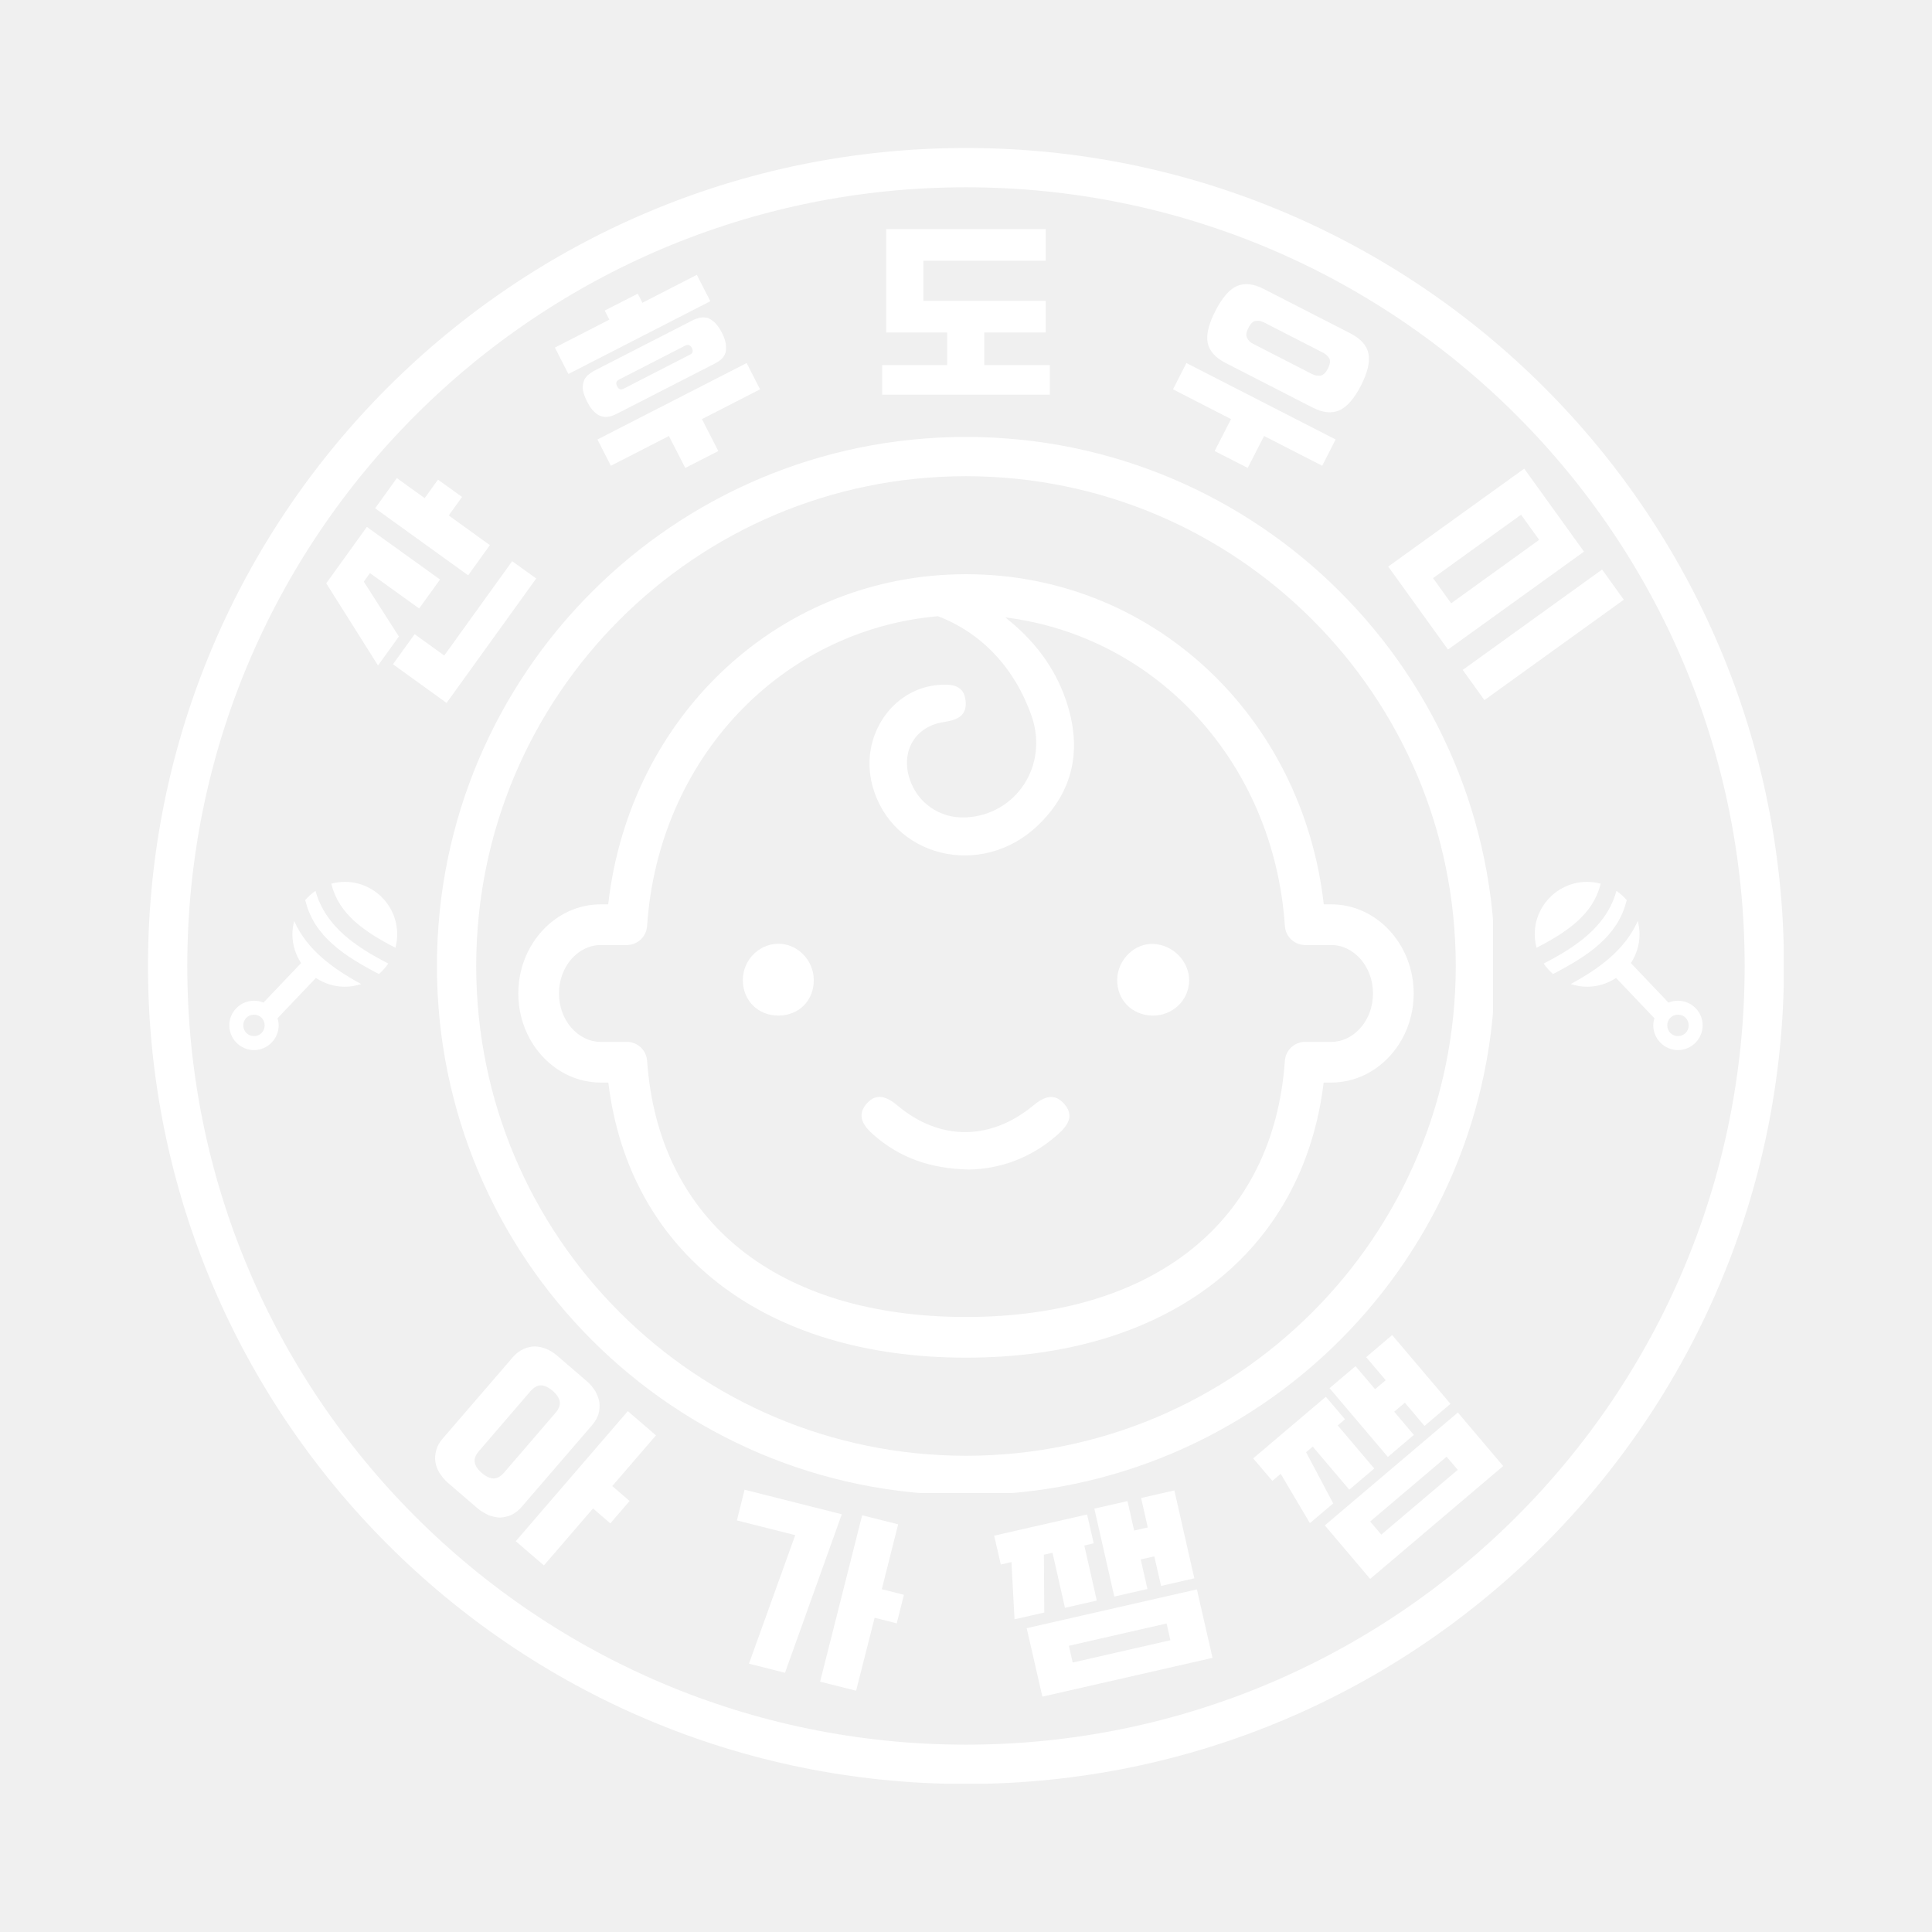
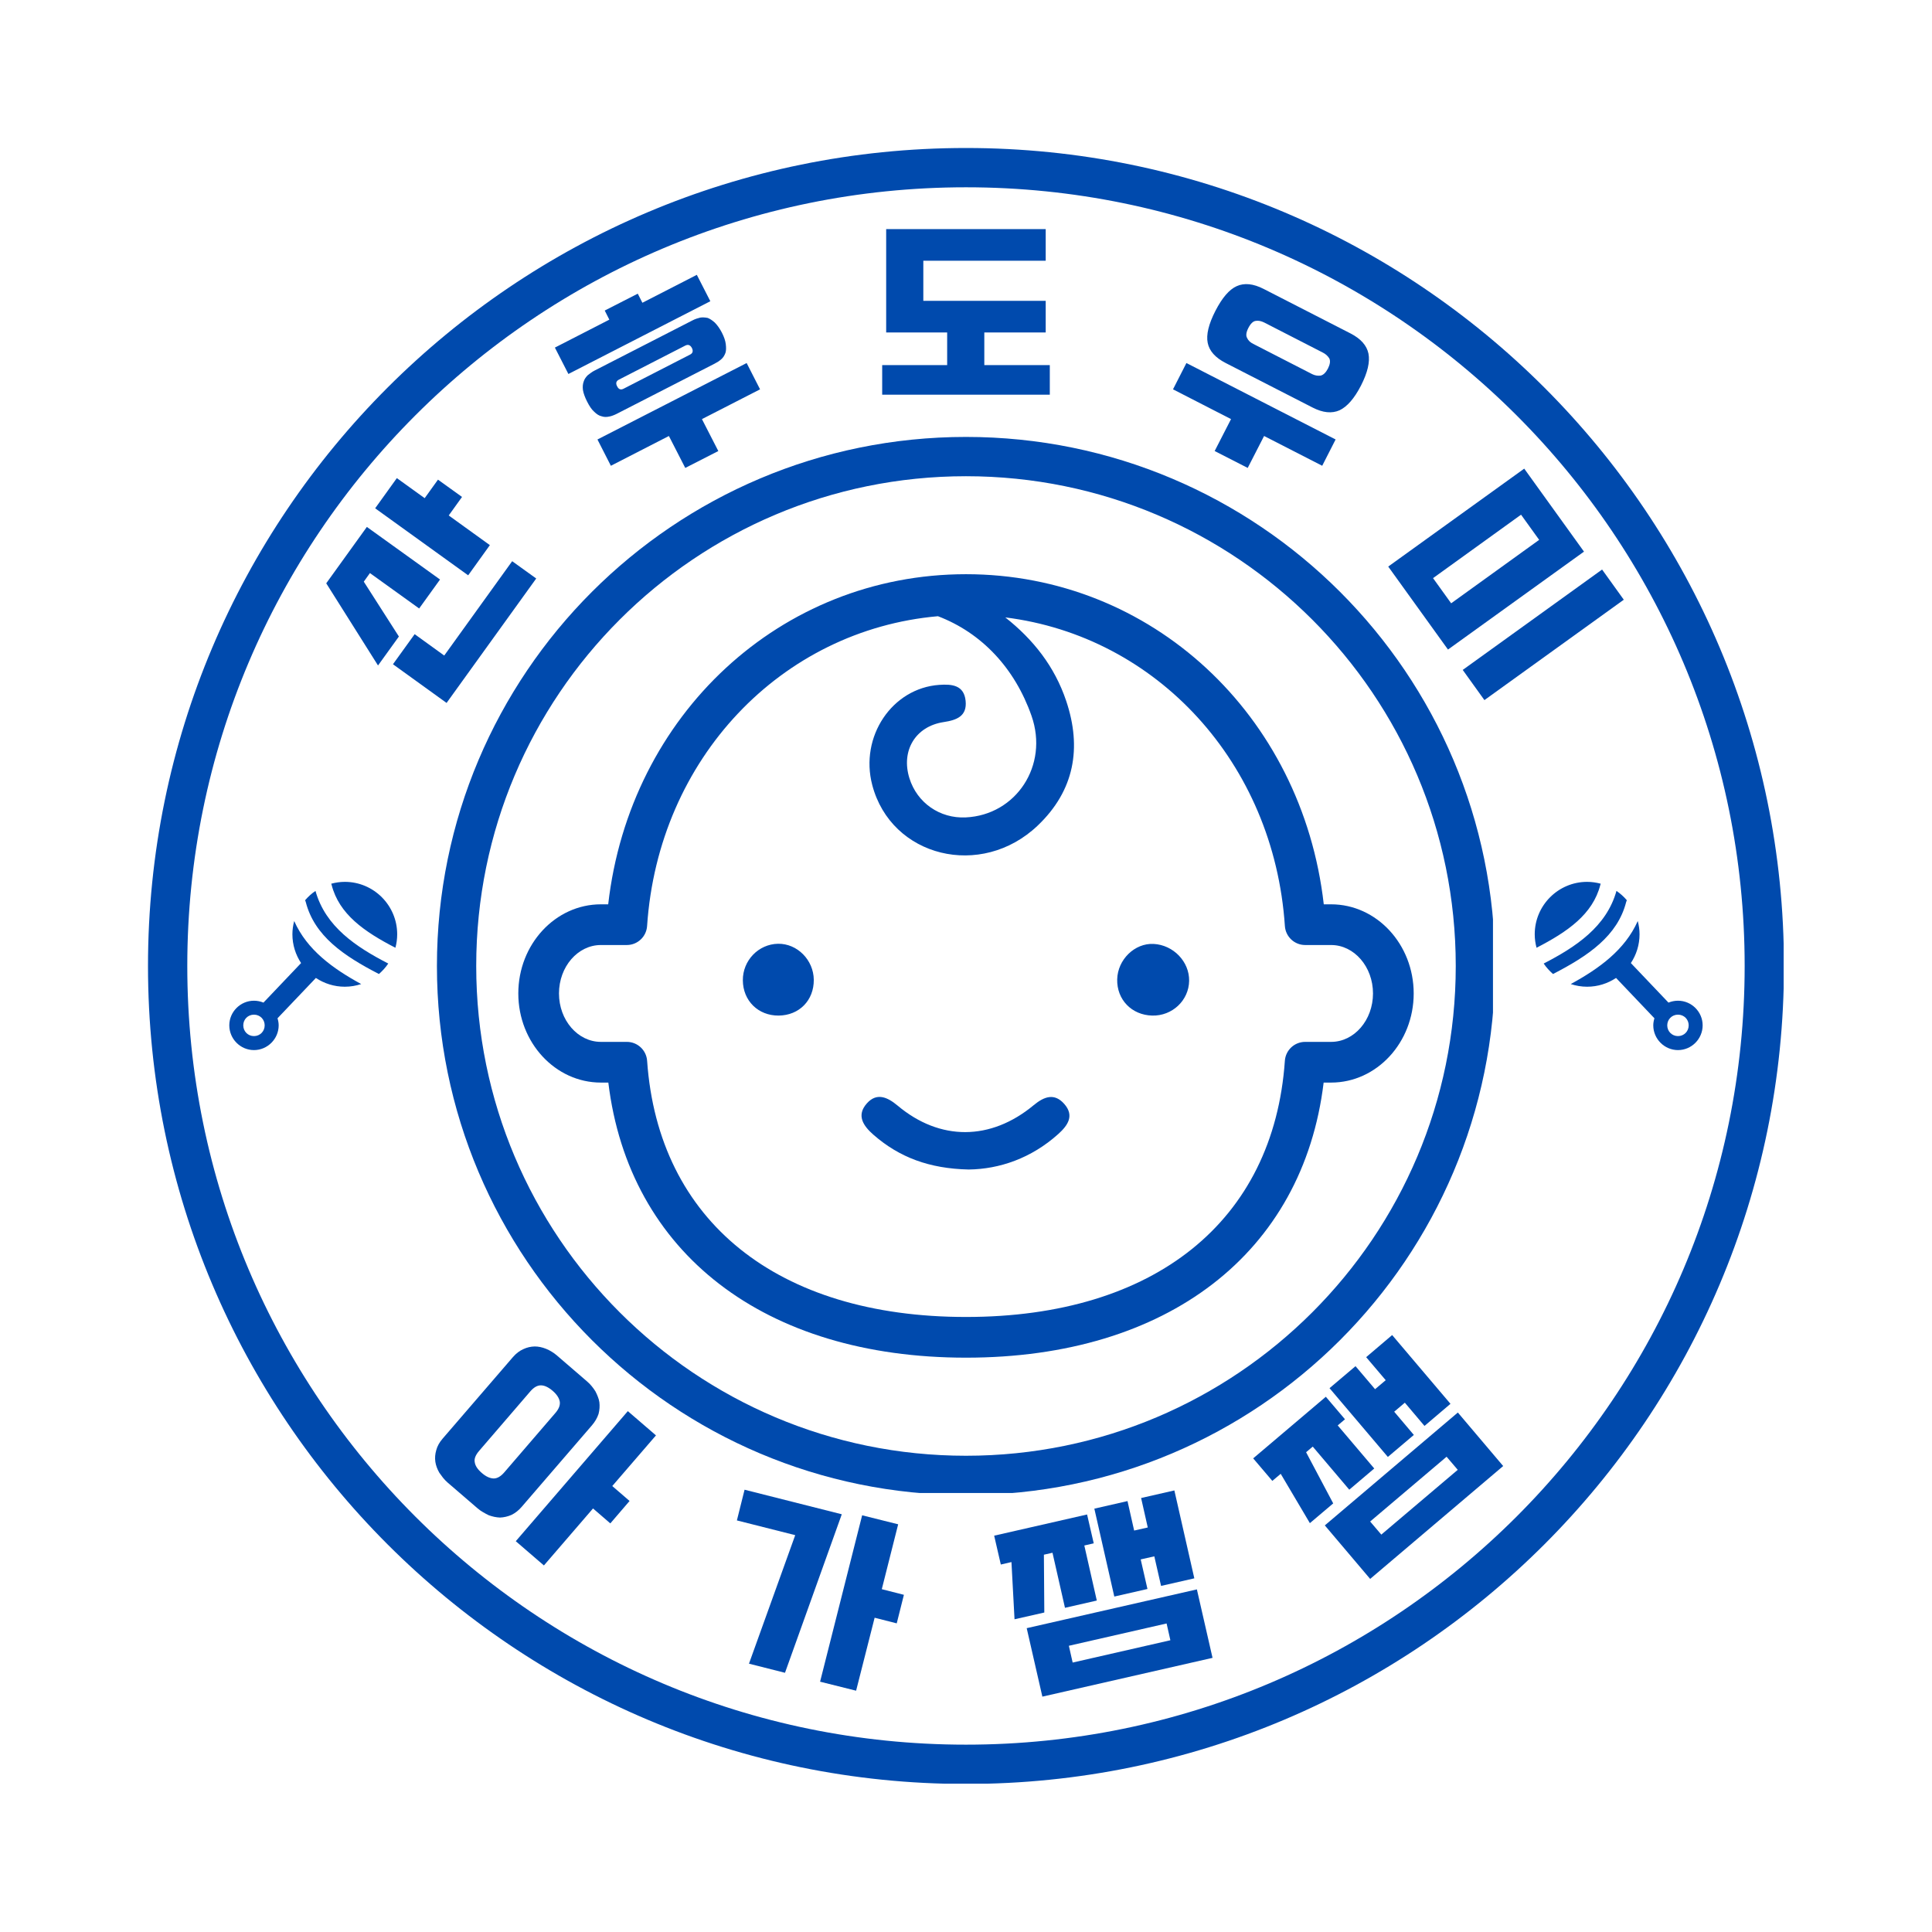
<svg xmlns="http://www.w3.org/2000/svg" width="500" zoomAndPan="magnify" viewBox="40 40 295 295" height="500" preserveAspectRatio="xMidYMid meet" version="1.0">
+   <rect x="40" y="40" width="295" height="295" fill="#ffffff" />
  <defs>
    <g />
    <clipPath id="83e9027c80">
      <path d="M 62.598 62.598 L 312.348 62.598 L 312.348 312.348 L 62.598 312.348 Z M 62.598 62.598 " clip-rule="nonzero" />
    </clipPath>
    <clipPath id="b76fe95cca">
      <path d="M 187.496 62.598 C 118.516 62.598 62.598 118.516 62.598 187.496 C 62.598 256.477 118.516 312.395 187.496 312.395 C 256.477 312.395 312.395 256.477 312.395 187.496 C 312.395 118.516 256.477 62.598 187.496 62.598 Z M 187.496 62.598 " clip-rule="nonzero" />
    </clipPath>
    <clipPath id="6d9e173ecb">
      <path d="M 106.715 106.715 L 267.965 106.715 L 267.965 267.965 L 106.715 267.965 Z M 106.715 106.715 " clip-rule="nonzero" />
    </clipPath>
    <clipPath id="151e768845">
      <path d="M 187.496 106.715 C 142.883 106.715 106.715 142.883 106.715 187.496 C 106.715 232.113 142.883 268.281 187.496 268.281 C 232.113 268.281 268.281 232.113 268.281 187.496 C 268.281 142.883 232.113 106.715 187.496 106.715 Z M 187.496 106.715 " clip-rule="nonzero" />
    </clipPath>
    <clipPath id="ddeb3f4527">
      <path d="M 119.031 127.676 L 256 127.676 L 256 247.676 L 119.031 247.676 Z M 119.031 127.676 " clip-rule="nonzero" />
    </clipPath>
    <clipPath id="e191f6f499">
      <path d="M 200.316 0.652 L 226.336 0.652 L 226.336 26.672 L 200.316 26.672 Z M 200.316 0.652 " clip-rule="nonzero" />
    </clipPath>
    <clipPath id="df4fb35d18">
      <path d="M 0.316 0.652 L 26 0.652 L 26 26.672 L 0.316 26.672 Z M 0.316 0.652 " clip-rule="nonzero" />
    </clipPath>
    <clipPath id="ea7beffecc">
      <rect x="0" width="27" y="0" height="27" />
    </clipPath>
    <clipPath id="72dfacd343">
      <path d="M 1 0.652 L 27 0.652 L 27 26.672 L 1 26.672 Z M 1 0.652 " clip-rule="nonzero" />
    </clipPath>
    <clipPath id="572122c2ee">
      <rect x="0" width="227" y="0" height="28" />
    </clipPath>
  </defs>
  <g clip-path="url(#83e9027c80)">
    <g clip-path="url(#b76fe95cca)">
-       <path stroke-linecap="butt" transform="matrix(0.75, 0, 0, 0.75, 62.59842, 62.59842)" fill="none" stroke-linejoin="miter" d="M 166.53 -0.001 C 74.556 -0.001 -0.001 74.556 -0.001 166.53 C -0.001 258.504 74.556 333.062 166.53 333.062 C 258.504 333.062 333.062 258.504 333.062 166.53 C 333.062 74.556 258.504 -0.001 166.53 -0.001 Z M 166.53 -0.001 " stroke="#ffffff" stroke-width="16" stroke-opacity="1" stroke-miterlimit="4" />
+       <path stroke-linecap="butt" transform="matrix(0.75, 0, 0, 0.75, 62.59842, 62.59842)" fill="none" stroke-linejoin="miter" d="M 166.53 -0.001 C 74.556 -0.001 -0.001 74.556 -0.001 166.53 C -0.001 258.504 74.556 333.062 166.53 333.062 C 258.504 333.062 333.062 258.504 333.062 166.53 C 333.062 74.556 258.504 -0.001 166.53 -0.001 Z M 166.53 -0.001 " stroke="#004AAD" stroke-width="16" stroke-opacity="1" stroke-miterlimit="4" />
    </g>
  </g>
  <g clip-path="url(#6d9e173ecb)">
    <g clip-path="url(#151e768845)">
-       <path stroke-linecap="butt" transform="matrix(0.75, 0, 0, 0.75, 106.7141, 106.7141)" fill="none" stroke-linejoin="miter" d="M 107.709 0.001 C 48.225 0.001 0.001 48.225 0.001 107.709 C 0.001 167.199 48.225 215.423 107.709 215.423 C 167.199 215.423 215.423 167.199 215.423 107.709 C 215.423 48.225 167.199 0.001 107.709 0.001 Z M 107.709 0.001 " stroke="#ffffff" stroke-width="16" stroke-opacity="1" stroke-miterlimit="4" />
+       <path stroke-linecap="butt" transform="matrix(0.75, 0, 0, 0.75, 106.7141, 106.7141)" fill="none" stroke-linejoin="miter" d="M 107.709 0.001 C 48.225 0.001 0.001 48.225 0.001 107.709 C 0.001 167.199 48.225 215.423 107.709 215.423 C 167.199 215.423 215.423 167.199 215.423 107.709 C 215.423 48.225 167.199 0.001 107.709 0.001 Z M 107.709 0.001 " stroke="#004AAD" stroke-width="16" stroke-opacity="1" stroke-miterlimit="4" />
    </g>
  </g>
  <g clip-path="url(#ddeb3f4527)">
-     <path fill="#ffffff" d="M 164.258 189.605 C 164.285 192.746 162.031 195.043 158.895 195.07 C 155.777 195.094 153.449 192.809 153.426 189.695 C 153.398 186.664 155.812 184.156 158.801 184.105 C 161.73 184.059 164.227 186.574 164.258 189.605 Z M 221.57 189.77 C 221.523 192.766 218.984 195.148 215.93 195.07 C 212.797 194.992 210.516 192.633 210.586 189.539 C 210.656 186.516 213.266 183.98 216.148 184.129 C 219.168 184.289 221.621 186.84 221.57 189.77 Z M 202.508 208.566 C 204.066 210.344 203.066 211.824 201.594 213.152 C 197.469 216.863 192.59 218.52 187.906 218.574 C 181.902 218.441 177.32 216.719 173.379 213.277 C 171.797 211.895 170.73 210.305 172.367 208.473 C 173.871 206.789 175.5 207.512 177.062 208.82 C 183.512 214.234 191.262 214.211 197.836 208.75 C 199.43 207.43 201 206.848 202.508 208.566 Z M 243.25 199.086 L 239.289 199.086 C 237.652 199.086 236.301 200.348 236.188 201.977 C 234.48 226.469 216.277 241.09 187.5 241.09 C 158.719 241.09 140.52 226.469 138.809 201.977 C 138.695 200.348 137.344 199.086 135.711 199.086 L 131.75 199.086 C 128.223 199.086 125.352 195.77 125.352 191.691 C 125.352 187.613 128.223 184.297 131.75 184.297 L 135.707 184.297 C 137.34 184.297 138.695 183.031 138.805 181.398 C 140.523 155.824 159.285 136.199 183.215 134.09 C 189.895 136.637 194.953 142.02 197.504 149.301 C 200.164 156.887 195.145 164.449 187.461 164.812 C 183.5 165 180.031 162.586 178.859 158.824 C 177.555 154.652 179.758 150.914 184.078 150.258 C 186.105 149.953 187.68 149.348 187.441 147.008 C 187.195 144.605 185.355 144.441 183.422 144.574 C 176.211 145.074 171.246 152.473 173.184 159.863 C 176.07 170.887 189.832 174.285 198.469 166.039 C 204.062 160.699 205.203 154.191 202.801 147.031 C 201.027 141.75 197.762 137.633 193.5 134.273 C 216.602 137.152 234.516 156.441 236.191 181.398 C 236.301 183.031 237.656 184.297 239.289 184.297 L 243.25 184.297 C 246.773 184.297 249.645 187.613 249.645 191.691 C 249.645 195.77 246.773 199.086 243.25 199.086 Z M 243.25 178.082 L 242.129 178.082 C 238.832 149.145 215.812 127.676 187.5 127.676 C 159.184 127.676 136.164 149.145 132.867 178.082 L 131.75 178.082 C 124.797 178.082 119.141 184.188 119.141 191.691 C 119.141 199.195 124.797 205.301 131.75 205.301 L 132.887 205.301 C 136.039 231.293 156.699 247.305 187.5 247.305 C 218.297 247.305 238.957 231.293 242.109 205.301 L 243.25 205.301 C 250.203 205.301 255.859 199.195 255.859 191.691 C 255.859 184.188 250.203 178.082 243.25 178.082 " fill-opacity="1" fill-rule="nonzero" />
+     <path fill="#004AAD" d="M 164.258 189.605 C 164.285 192.746 162.031 195.043 158.895 195.07 C 155.777 195.094 153.449 192.809 153.426 189.695 C 153.398 186.664 155.812 184.156 158.801 184.105 C 161.73 184.059 164.227 186.574 164.258 189.605 Z M 221.57 189.77 C 221.523 192.766 218.984 195.148 215.93 195.07 C 212.797 194.992 210.516 192.633 210.586 189.539 C 210.656 186.516 213.266 183.98 216.148 184.129 C 219.168 184.289 221.621 186.84 221.57 189.77 Z M 202.508 208.566 C 204.066 210.344 203.066 211.824 201.594 213.152 C 197.469 216.863 192.59 218.52 187.906 218.574 C 181.902 218.441 177.32 216.719 173.379 213.277 C 171.797 211.895 170.73 210.305 172.367 208.473 C 173.871 206.789 175.5 207.512 177.062 208.82 C 183.512 214.234 191.262 214.211 197.836 208.75 C 199.43 207.43 201 206.848 202.508 208.566 Z M 243.25 199.086 L 239.289 199.086 C 237.652 199.086 236.301 200.348 236.188 201.977 C 234.48 226.469 216.277 241.09 187.5 241.09 C 158.719 241.09 140.52 226.469 138.809 201.977 C 138.695 200.348 137.344 199.086 135.711 199.086 L 131.75 199.086 C 128.223 199.086 125.352 195.77 125.352 191.691 C 125.352 187.613 128.223 184.297 131.75 184.297 L 135.707 184.297 C 137.34 184.297 138.695 183.031 138.805 181.398 C 140.523 155.824 159.285 136.199 183.215 134.09 C 189.895 136.637 194.953 142.02 197.504 149.301 C 200.164 156.887 195.145 164.449 187.461 164.812 C 183.5 165 180.031 162.586 178.859 158.824 C 177.555 154.652 179.758 150.914 184.078 150.258 C 186.105 149.953 187.68 149.348 187.441 147.008 C 187.195 144.605 185.355 144.441 183.422 144.574 C 176.211 145.074 171.246 152.473 173.184 159.863 C 176.07 170.887 189.832 174.285 198.469 166.039 C 204.062 160.699 205.203 154.191 202.801 147.031 C 201.027 141.75 197.762 137.633 193.5 134.273 C 216.602 137.152 234.516 156.441 236.191 181.398 C 236.301 183.031 237.656 184.297 239.289 184.297 L 243.25 184.297 C 246.773 184.297 249.645 187.613 249.645 191.691 C 249.645 195.77 246.773 199.086 243.25 199.086 Z M 243.25 178.082 L 242.129 178.082 C 238.832 149.145 215.812 127.676 187.5 127.676 C 159.184 127.676 136.164 149.145 132.867 178.082 L 131.75 178.082 C 124.797 178.082 119.141 184.188 119.141 191.691 C 119.141 199.195 124.797 205.301 131.75 205.301 L 132.887 205.301 C 136.039 231.293 156.699 247.305 187.5 247.305 C 218.297 247.305 238.957 231.293 242.109 205.301 L 243.25 205.301 C 250.203 205.301 255.859 199.195 255.859 191.691 C 255.859 184.188 250.203 178.082 243.25 178.082 " fill-opacity="1" fill-rule="nonzero" />
  </g>
  <g transform="matrix(1, 0, 0, 1, 74, 174)">
    <g clip-path="url(#572122c2ee)">
      <g clip-path="url(#e191f6f499)">
        <g transform="matrix(1, 0, 0, 1, 200, 0)">
          <g clip-path="url(#ea7beffecc)">
            <g clip-path="url(#df4fb35d18)">
-               <path fill="#ffffff" d="M 8.34 0.652 C 9.055 0.652 9.75 0.758 10.414 0.934 C 10.391 0.992 10.375 1.043 10.359 1.102 C 9.211 5.602 5.363 8.266 0.617 10.715 C 0.441 10.059 0.34 9.371 0.34 8.656 C 0.34 4.25 3.93 0.652 8.34 0.652 Z M 12.82 2.035 C 13.414 2.434 13.941 2.918 14.402 3.453 C 14.359 3.543 14.328 3.641 14.301 3.734 C 12.98 8.902 8.539 11.938 3.133 14.723 C 2.594 14.254 2.109 13.719 1.707 13.125 C 6.59 10.605 11.289 7.516 12.82 2.035 Z M 16.07 6.633 C 16.242 7.281 16.344 7.957 16.344 8.656 C 16.344 10.281 15.852 11.789 15.02 13.051 L 15.367 13.418 L 20.629 18.949 L 20.762 19.09 C 21.211 18.906 21.703 18.801 22.215 18.801 C 24.285 18.801 25.98 20.496 25.98 22.562 C 25.98 24.633 24.285 26.34 22.215 26.34 C 20.145 26.34 18.441 24.633 18.441 22.562 C 18.441 22.188 18.512 21.828 18.617 21.484 L 18.305 21.156 L 13.051 15.633 L 12.758 15.324 C 11.488 16.168 9.969 16.664 8.34 16.664 C 7.465 16.664 6.629 16.516 5.84 16.258 C 10.156 13.902 14.121 11.043 16.07 6.633 Z M 22.215 20.93 C 21.297 20.93 20.574 21.648 20.574 22.562 C 20.574 23.48 21.297 24.203 22.215 24.203 C 23.133 24.203 23.848 23.48 23.848 22.562 C 23.848 21.648 23.133 20.93 22.215 20.93 " fill-opacity="1" fill-rule="nonzero" />
+               <path fill="#004AAD" d="M 8.34 0.652 C 9.055 0.652 9.75 0.758 10.414 0.934 C 10.391 0.992 10.375 1.043 10.359 1.102 C 9.211 5.602 5.363 8.266 0.617 10.715 C 0.441 10.059 0.34 9.371 0.34 8.656 C 0.34 4.25 3.93 0.652 8.34 0.652 Z M 12.82 2.035 C 13.414 2.434 13.941 2.918 14.402 3.453 C 14.359 3.543 14.328 3.641 14.301 3.734 C 12.98 8.902 8.539 11.938 3.133 14.723 C 2.594 14.254 2.109 13.719 1.707 13.125 C 6.59 10.605 11.289 7.516 12.82 2.035 Z M 16.07 6.633 C 16.242 7.281 16.344 7.957 16.344 8.656 C 16.344 10.281 15.852 11.789 15.02 13.051 L 15.367 13.418 L 20.629 18.949 L 20.762 19.09 C 21.211 18.906 21.703 18.801 22.215 18.801 C 24.285 18.801 25.98 20.496 25.98 22.562 C 25.98 24.633 24.285 26.34 22.215 26.34 C 20.145 26.34 18.441 24.633 18.441 22.562 C 18.441 22.188 18.512 21.828 18.617 21.484 L 18.305 21.156 L 13.051 15.633 L 12.758 15.324 C 11.488 16.168 9.969 16.664 8.34 16.664 C 7.465 16.664 6.629 16.516 5.84 16.258 C 10.156 13.902 14.121 11.043 16.07 6.633 Z M 22.215 20.93 C 21.297 20.93 20.574 21.648 20.574 22.562 C 20.574 23.48 21.297 24.203 22.215 24.203 C 23.133 24.203 23.848 23.48 23.848 22.562 C 23.848 21.648 23.133 20.93 22.215 20.93 " fill-opacity="1" fill-rule="nonzero" />
            </g>
          </g>
        </g>
      </g>
      <g clip-path="url(#72dfacd343)">
-         <path fill="#ffffff" d="M 18.652 0.652 C 17.934 0.652 17.242 0.758 16.578 0.934 C 16.602 0.992 16.617 1.043 16.633 1.102 C 17.781 5.602 21.629 8.266 26.375 10.715 C 26.551 10.059 26.648 9.371 26.648 8.656 C 26.648 4.25 23.062 0.652 18.652 0.652 Z M 14.172 2.035 C 13.578 2.434 13.051 2.918 12.59 3.453 C 12.633 3.543 12.664 3.641 12.688 3.734 C 14.012 8.902 18.453 11.938 23.859 14.723 C 24.398 14.254 24.883 13.719 25.285 13.125 C 20.402 10.605 15.703 7.516 14.172 2.035 Z M 10.922 6.633 C 10.75 7.281 10.648 7.957 10.648 8.656 C 10.648 10.281 11.141 11.789 11.973 13.051 L 11.625 13.418 L 6.363 18.949 L 6.23 19.09 C 5.781 18.906 5.289 18.801 4.777 18.801 C 2.707 18.801 1.012 20.496 1.012 22.562 C 1.012 24.633 2.707 26.34 4.777 26.34 C 6.844 26.34 8.551 24.633 8.551 22.562 C 8.551 22.188 8.48 21.828 8.375 21.484 L 8.684 21.156 L 13.941 15.633 L 14.23 15.324 C 15.504 16.168 17.023 16.664 18.652 16.664 C 19.527 16.664 20.363 16.516 21.152 16.258 C 16.836 13.902 12.871 11.043 10.922 6.633 Z M 4.777 20.93 C 5.695 20.93 6.414 21.648 6.414 22.562 C 6.414 23.48 5.695 24.203 4.777 24.203 C 3.859 24.203 3.145 23.48 3.145 22.562 C 3.145 21.648 3.859 20.93 4.777 20.93 " fill-opacity="1" fill-rule="nonzero" />
+         <path fill="#004AAD" d="M 18.652 0.652 C 17.934 0.652 17.242 0.758 16.578 0.934 C 16.602 0.992 16.617 1.043 16.633 1.102 C 17.781 5.602 21.629 8.266 26.375 10.715 C 26.551 10.059 26.648 9.371 26.648 8.656 C 26.648 4.25 23.062 0.652 18.652 0.652 Z M 14.172 2.035 C 13.578 2.434 13.051 2.918 12.59 3.453 C 12.633 3.543 12.664 3.641 12.688 3.734 C 14.012 8.902 18.453 11.938 23.859 14.723 C 24.398 14.254 24.883 13.719 25.285 13.125 C 20.402 10.605 15.703 7.516 14.172 2.035 Z M 10.922 6.633 C 10.75 7.281 10.648 7.957 10.648 8.656 C 10.648 10.281 11.141 11.789 11.973 13.051 L 11.625 13.418 L 6.363 18.949 L 6.23 19.09 C 5.781 18.906 5.289 18.801 4.777 18.801 C 2.707 18.801 1.012 20.496 1.012 22.562 C 1.012 24.633 2.707 26.34 4.777 26.34 C 6.844 26.34 8.551 24.633 8.551 22.562 C 8.551 22.188 8.48 21.828 8.375 21.484 L 8.684 21.156 L 13.941 15.633 L 14.23 15.324 C 15.504 16.168 17.023 16.664 18.652 16.664 C 19.527 16.664 20.363 16.516 21.152 16.258 C 16.836 13.902 12.871 11.043 10.922 6.633 Z M 4.777 20.93 C 5.695 20.93 6.414 21.648 6.414 22.562 C 6.414 23.48 5.695 24.203 4.777 24.203 C 3.859 24.203 3.145 23.48 3.145 22.562 C 3.145 21.648 3.859 20.93 4.777 20.93 " fill-opacity="1" fill-rule="nonzero" />
      </g>
    </g>
  </g>
-   <g fill="#ffffff" fill-opacity="1">
+   <g fill="#004AAD" fill-opacity="1">
    <g transform="translate(102.892, 146.3157)">
      <g>
        <path d="M -6.875 -25.859 L -13.078 -17.25 L -5.172 -4.703 L -1.984 -9.125 L -7.344 -17.5 L -6.406 -18.812 L 1.109 -13.406 L 4.297 -17.828 Z M -2.891 -4.891 L 5.297 1.016 L 18.984 -17.984 L 15.312 -20.625 L 4.938 -6.219 L 0.422 -9.484 Z M 1.953 -30.25 L -2.297 -33.312 L -5.609 -28.703 L 8.594 -18.469 L 11.906 -23.078 L 5.625 -27.609 L 7.656 -30.438 L 3.984 -33.078 Z M 1.953 -30.25 " />
      </g>
    </g>
  </g>
-   <g fill="#ffffff" fill-opacity="1">
+   <g fill="#004AAD" fill-opacity="1">
    <g transform="translate(131.6959, 112.4177)">
      <g>
        <path d="M -2.047 -11.094 C -1.879 -10.758 -1.707 -10.461 -1.531 -10.203 C -1.352 -9.941 -1.176 -9.734 -1 -9.578 C -0.594 -9.172 -0.207 -8.93 0.156 -8.859 C 0.5 -8.734 0.883 -8.719 1.312 -8.812 C 1.5 -8.844 1.688 -8.895 1.875 -8.969 C 2.07 -9.039 2.266 -9.125 2.453 -9.219 L 17.422 -16.891 C 17.617 -16.992 17.801 -17.098 17.969 -17.203 C 18.133 -17.316 18.301 -17.445 18.469 -17.594 C 18.727 -17.82 18.93 -18.141 19.078 -18.547 C 19.18 -18.859 19.195 -19.301 19.125 -19.875 C 19.062 -20.395 18.863 -20.977 18.531 -21.625 C 18.207 -22.25 17.844 -22.766 17.438 -23.172 C 17.051 -23.516 16.691 -23.75 16.359 -23.875 C 15.941 -23.957 15.562 -23.973 15.219 -23.922 C 15.008 -23.867 14.812 -23.812 14.625 -23.75 C 14.438 -23.688 14.242 -23.602 14.047 -23.5 L -0.922 -15.828 C -1.109 -15.734 -1.285 -15.625 -1.453 -15.5 C -1.629 -15.383 -1.789 -15.266 -1.938 -15.141 C -2.25 -14.836 -2.457 -14.52 -2.562 -14.188 C -2.707 -13.812 -2.75 -13.375 -2.688 -12.875 C -2.645 -12.602 -2.566 -12.316 -2.453 -12.016 C -2.348 -11.723 -2.211 -11.414 -2.047 -11.094 Z M 15.484 -8.422 L 24.359 -12.969 L 22.312 -16.984 L -0.469 -5.312 L 1.578 -1.297 L 10.438 -5.844 L 12.938 -0.969 L 17.984 -3.547 Z M 1.344 -23.609 L -6.969 -19.344 L -4.906 -15.312 L 16.766 -26.422 L 14.703 -30.453 L 6.391 -26.188 L 5.688 -27.578 L 0.641 -25 Z M 13.953 -19.281 C 14.18 -18.812 14.082 -18.473 13.656 -18.266 L 3.516 -13.062 C 3.086 -12.844 2.758 -12.969 2.531 -13.438 C 2.289 -13.895 2.383 -14.234 2.812 -14.453 L 12.953 -19.656 C 13.379 -19.863 13.711 -19.738 13.953 -19.281 Z M 13.953 -19.281 " />
      </g>
    </g>
  </g>
-   <g fill="#ffffff" fill-opacity="1">
+   <g fill="#004AAD" fill-opacity="1">
    <g transform="translate(172.7019, 95.37365)">
      <g>
        <path d="M 26.969 -4.609 L 26.969 -9.438 L 8.281 -9.438 L 8.281 -15.562 L 26.969 -15.562 L 26.969 -20.391 L 2.609 -20.391 L 2.609 -4.609 L 11.922 -4.609 L 11.922 0.375 L 2 0.375 L 2 4.891 L 27.594 4.891 L 27.594 0.375 L 17.594 0.375 L 17.594 -4.609 Z M 26.969 -4.609 " />
      </g>
    </g>
  </g>
-   <g fill="#ffffff" fill-opacity="1">
+   <g fill="#004AAD" fill-opacity="1">
    <g transform="translate(217.1243, 98.93084)">
      <g>
        <path d="M 10.031 -3.5 L 23.297 3.297 C 24.859 4.098 26.227 4.238 27.406 3.719 C 28.582 3.164 29.676 1.906 30.688 -0.062 C 31.695 -2.039 32.078 -3.664 31.828 -4.938 C 31.566 -6.188 30.656 -7.211 29.094 -8.016 L 15.828 -14.812 C 14.242 -15.625 12.867 -15.766 11.703 -15.234 C 10.566 -14.723 9.484 -13.461 8.453 -11.453 C 7.422 -9.441 7.031 -7.816 7.281 -6.578 C 7.531 -5.336 8.445 -4.312 10.031 -3.5 Z M 15.891 7.641 L 24.766 12.188 L 26.812 8.172 L 4.031 -3.5 L 1.984 0.516 L 10.844 5.062 L 8.344 9.938 L 13.391 12.516 Z M 13.5 -8.875 C 13.844 -9.539 14.223 -9.895 14.641 -9.938 C 15.023 -10 15.445 -9.914 15.906 -9.688 L 24.891 -5.078 C 25.305 -4.867 25.629 -4.57 25.859 -4.188 C 26.035 -3.801 25.961 -3.289 25.641 -2.656 C 25.316 -2.031 24.941 -1.672 24.516 -1.578 C 24.066 -1.523 23.633 -1.602 23.219 -1.812 L 14.234 -6.422 C 13.773 -6.648 13.461 -6.953 13.297 -7.328 C 13.086 -7.691 13.156 -8.207 13.5 -8.875 Z M 13.5 -8.875 " />
      </g>
    </g>
  </g>
-   <g fill="#ffffff" fill-opacity="1">
+   <g fill="#004AAD" fill-opacity="1">
    <g transform="translate(254.9703, 122.3068)">
      <g>
        <path d="M 26.891 1.922 L 17.766 -10.75 L -3 4.203 L 6.125 16.875 Z M 17.281 -3.719 L 20.047 0.125 L 6.609 9.812 L 3.844 5.969 Z M 11.688 24.594 L 32.969 9.266 L 29.656 4.656 L 8.375 19.984 Z M 11.688 24.594 " />
      </g>
    </g>
  </g>
-   <g fill="#ffffff" fill-opacity="1">
+   <g fill="#004AAD" fill-opacity="1">
    <g transform="translate(106.7699, 258.5623)">
      <g>
        <path d="M 11.547 -11.344 L 0.812 1.109 C 0.32 1.68 0 2.266 -0.156 2.859 C -0.332 3.453 -0.379 4.047 -0.297 4.641 C -0.211 5.203 -0.008 5.758 0.312 6.312 C 0.488 6.562 0.676 6.816 0.875 7.078 C 1.082 7.336 1.312 7.578 1.562 7.797 L 6.172 11.766 C 6.441 11.992 6.719 12.188 7 12.344 C 7.281 12.508 7.562 12.66 7.844 12.797 C 8.125 12.898 8.41 12.984 8.703 13.047 C 9.004 13.109 9.297 13.145 9.578 13.156 C 10.172 13.133 10.754 13 11.328 12.75 C 11.91 12.469 12.43 12.055 12.891 11.516 L 23.625 -0.938 C 24.094 -1.488 24.426 -2.066 24.625 -2.672 C 24.781 -3.273 24.82 -3.867 24.75 -4.453 C 24.707 -4.742 24.629 -5.023 24.516 -5.297 C 24.41 -5.578 24.285 -5.852 24.141 -6.125 C 23.973 -6.395 23.785 -6.656 23.578 -6.906 C 23.379 -7.156 23.145 -7.395 22.875 -7.625 L 18.266 -11.594 C 18.016 -11.812 17.75 -12.004 17.469 -12.172 C 17.188 -12.348 16.898 -12.492 16.609 -12.609 C 16.016 -12.848 15.438 -12.969 14.875 -12.969 C 14.27 -12.957 13.691 -12.82 13.141 -12.562 C 12.566 -12.312 12.035 -11.906 11.547 -11.344 Z M 26.719 8.344 L 33.391 0.609 L 29.094 -3.094 L 11.984 16.766 L 16.281 20.469 L 23.781 11.766 L 26.422 14.047 L 29.359 10.625 Z M 6.812 6.359 C 6.156 5.797 5.789 5.242 5.719 4.703 C 5.613 4.18 5.844 3.598 6.406 2.953 L 14.203 -6.109 C 14.742 -6.734 15.285 -7.039 15.828 -7.031 C 16.367 -7.031 16.969 -6.75 17.625 -6.188 C 18.238 -5.656 18.598 -5.109 18.703 -4.547 C 18.785 -4.004 18.562 -3.426 18.031 -2.812 L 10.234 6.25 C 9.691 6.883 9.145 7.195 8.594 7.188 C 8.02 7.164 7.426 6.891 6.812 6.359 Z M 6.812 6.359 " />
      </g>
    </g>
  </g>
-   <g fill="#ffffff" fill-opacity="1">
+   <g fill="#004AAD" fill-opacity="1">
    <g transform="translate(147.0175, 287.1391)">
      <g>
        <path d="M 21.516 -15.922 L 6.672 -19.672 L 5.5 -14.984 L 14.406 -12.734 L 7.344 6.891 L 12.844 8.281 Z M 27.625 -4.484 L 30.125 -14.391 L 24.625 -15.766 L 18.203 9.641 L 23.703 11.016 L 26.531 -0.125 L 29.906 0.734 L 31 -3.625 Z M 27.625 -4.484 " />
      </g>
    </g>
  </g>
-   <g fill="#ffffff" fill-opacity="1">
+   <g fill="#004AAD" fill-opacity="1">
    <g transform="translate(195.8629, 294.796)">
      <g>
        <path d="M 0.906 -6.188 L 3.297 4.266 L 29.281 -1.656 L 26.891 -12.109 Z M 26.5 -13.797 L 23.453 -27.219 L 18.375 -26.062 L 19.391 -21.562 L 17.312 -21.094 L 16.297 -25.594 L 11.234 -24.438 L 14.281 -11.016 L 19.344 -12.172 L 18.312 -16.688 L 20.391 -17.156 L 21.422 -12.641 Z M 10.125 -23.547 L -4.062 -20.312 L -3.047 -15.906 L -1.422 -16.281 L -0.953 -7.547 L 3.594 -8.578 L 3.531 -17.406 L 4.844 -17.703 L 6.75 -9.297 L 11.609 -10.406 L 9.703 -18.812 L 11.141 -19.141 Z M 7.344 -3.5 L 22.266 -6.906 L 22.844 -4.344 L 7.922 -0.938 Z M 7.344 -3.5 " />
      </g>
    </g>
  </g>
-   <g fill="#ffffff" fill-opacity="1">
+   <g fill="#004AAD" fill-opacity="1">
    <g transform="translate(244.32, 278.8211)">
      <g>
        <path d="M -2.031 -5.906 L 4.891 2.266 L 25.203 -14.969 L 18.281 -23.141 Z M 17.156 -24.469 L 8.25 -34.969 L 4.281 -31.594 L 7.266 -28.078 L 5.641 -26.703 L 2.656 -30.219 L -1.312 -26.859 L 7.594 -16.359 L 11.562 -19.719 L 8.562 -23.266 L 10.188 -24.641 L 13.188 -21.094 Z M -1.875 -25.547 L -12.969 -16.141 L -10.047 -12.703 L -8.766 -13.781 L -4.312 -6.25 L -0.75 -9.266 L -4.891 -17.078 L -3.875 -17.938 L 1.703 -11.359 L 5.516 -14.594 L -0.062 -21.172 L 1.047 -22.109 Z M 4.891 -6.5 L 16.562 -16.391 L 18.266 -14.391 L 6.594 -4.5 Z M 4.891 -6.5 " />
      </g>
    </g>
  </g>
</svg>
